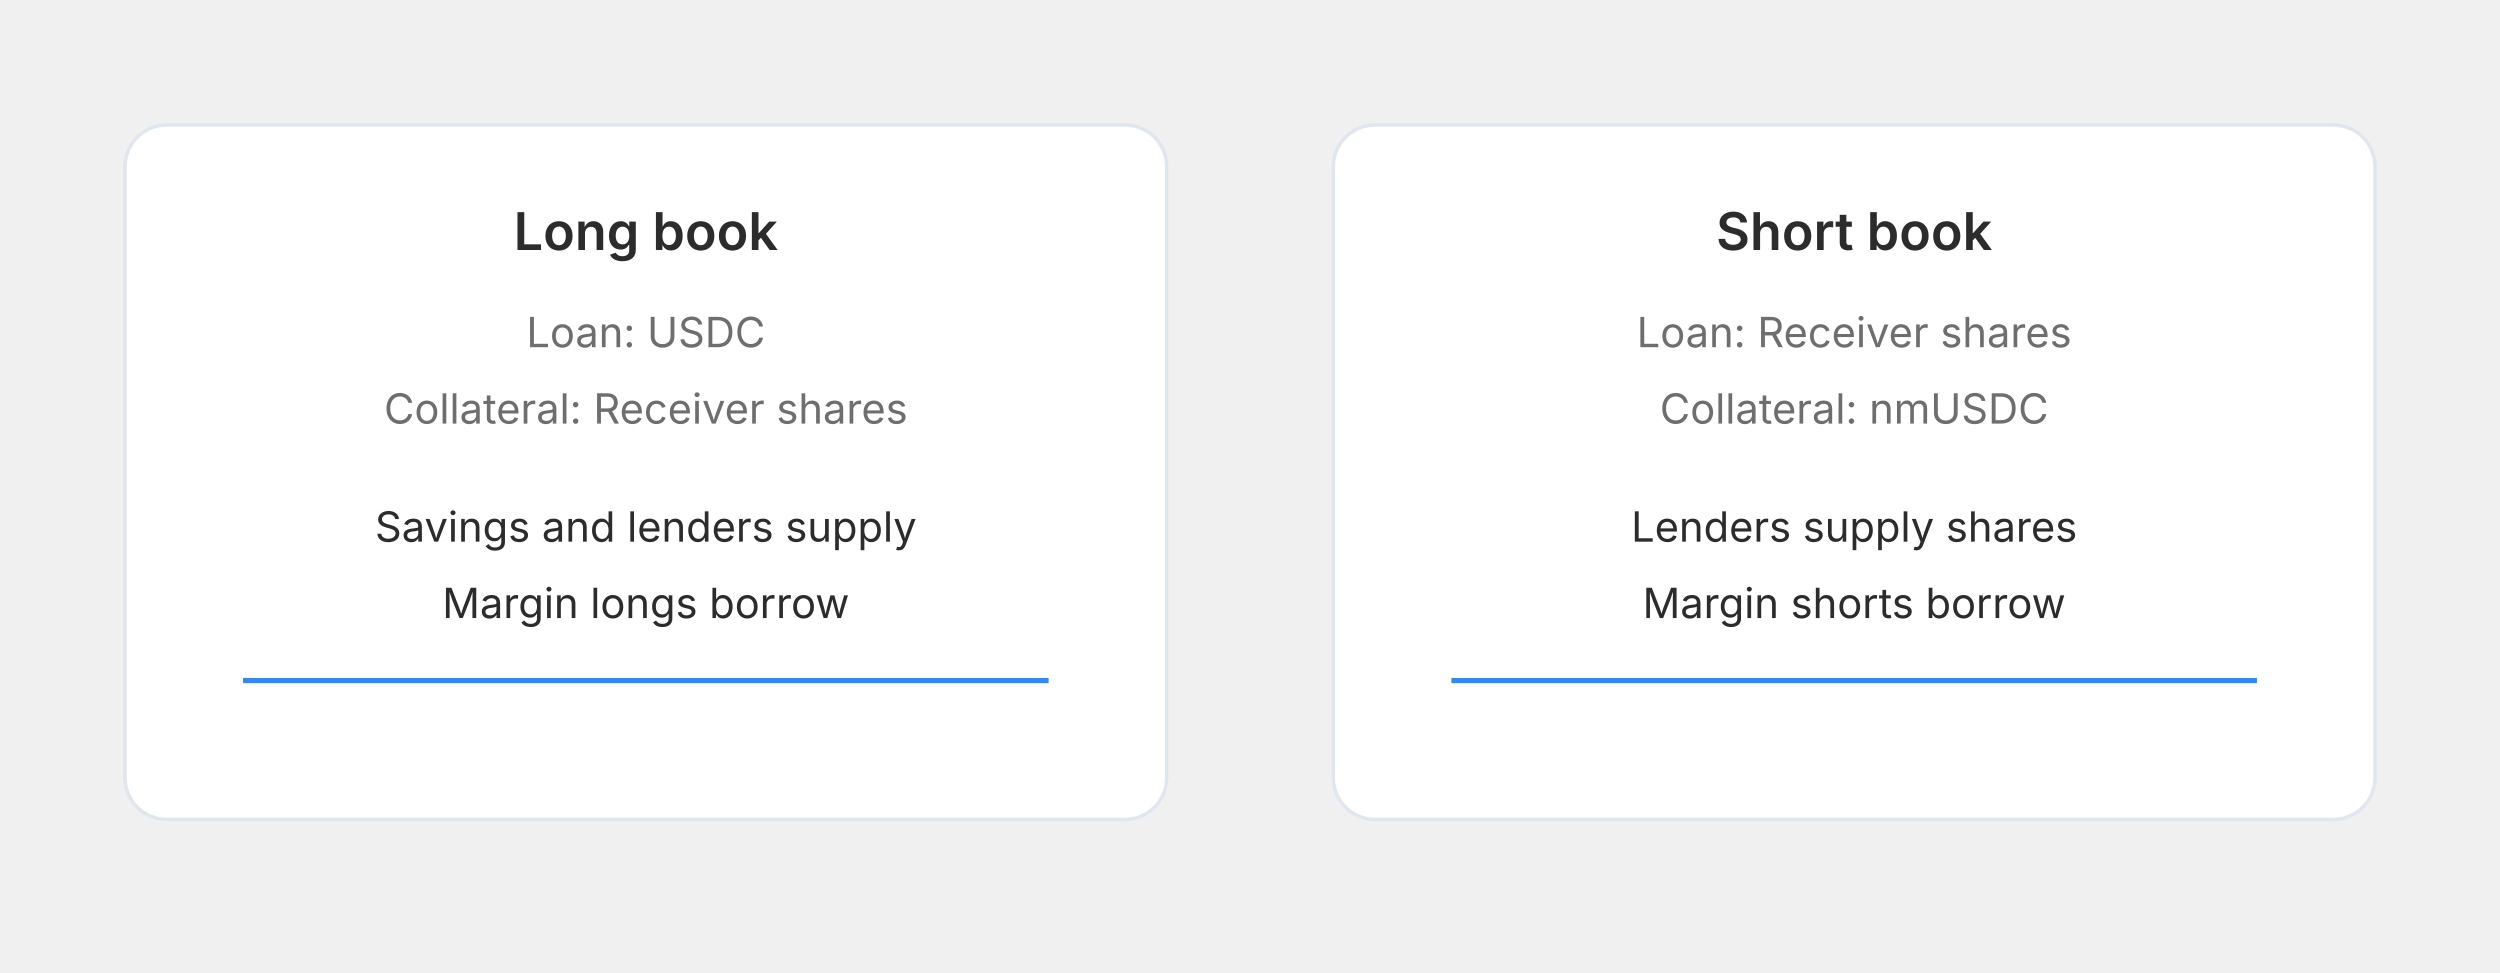
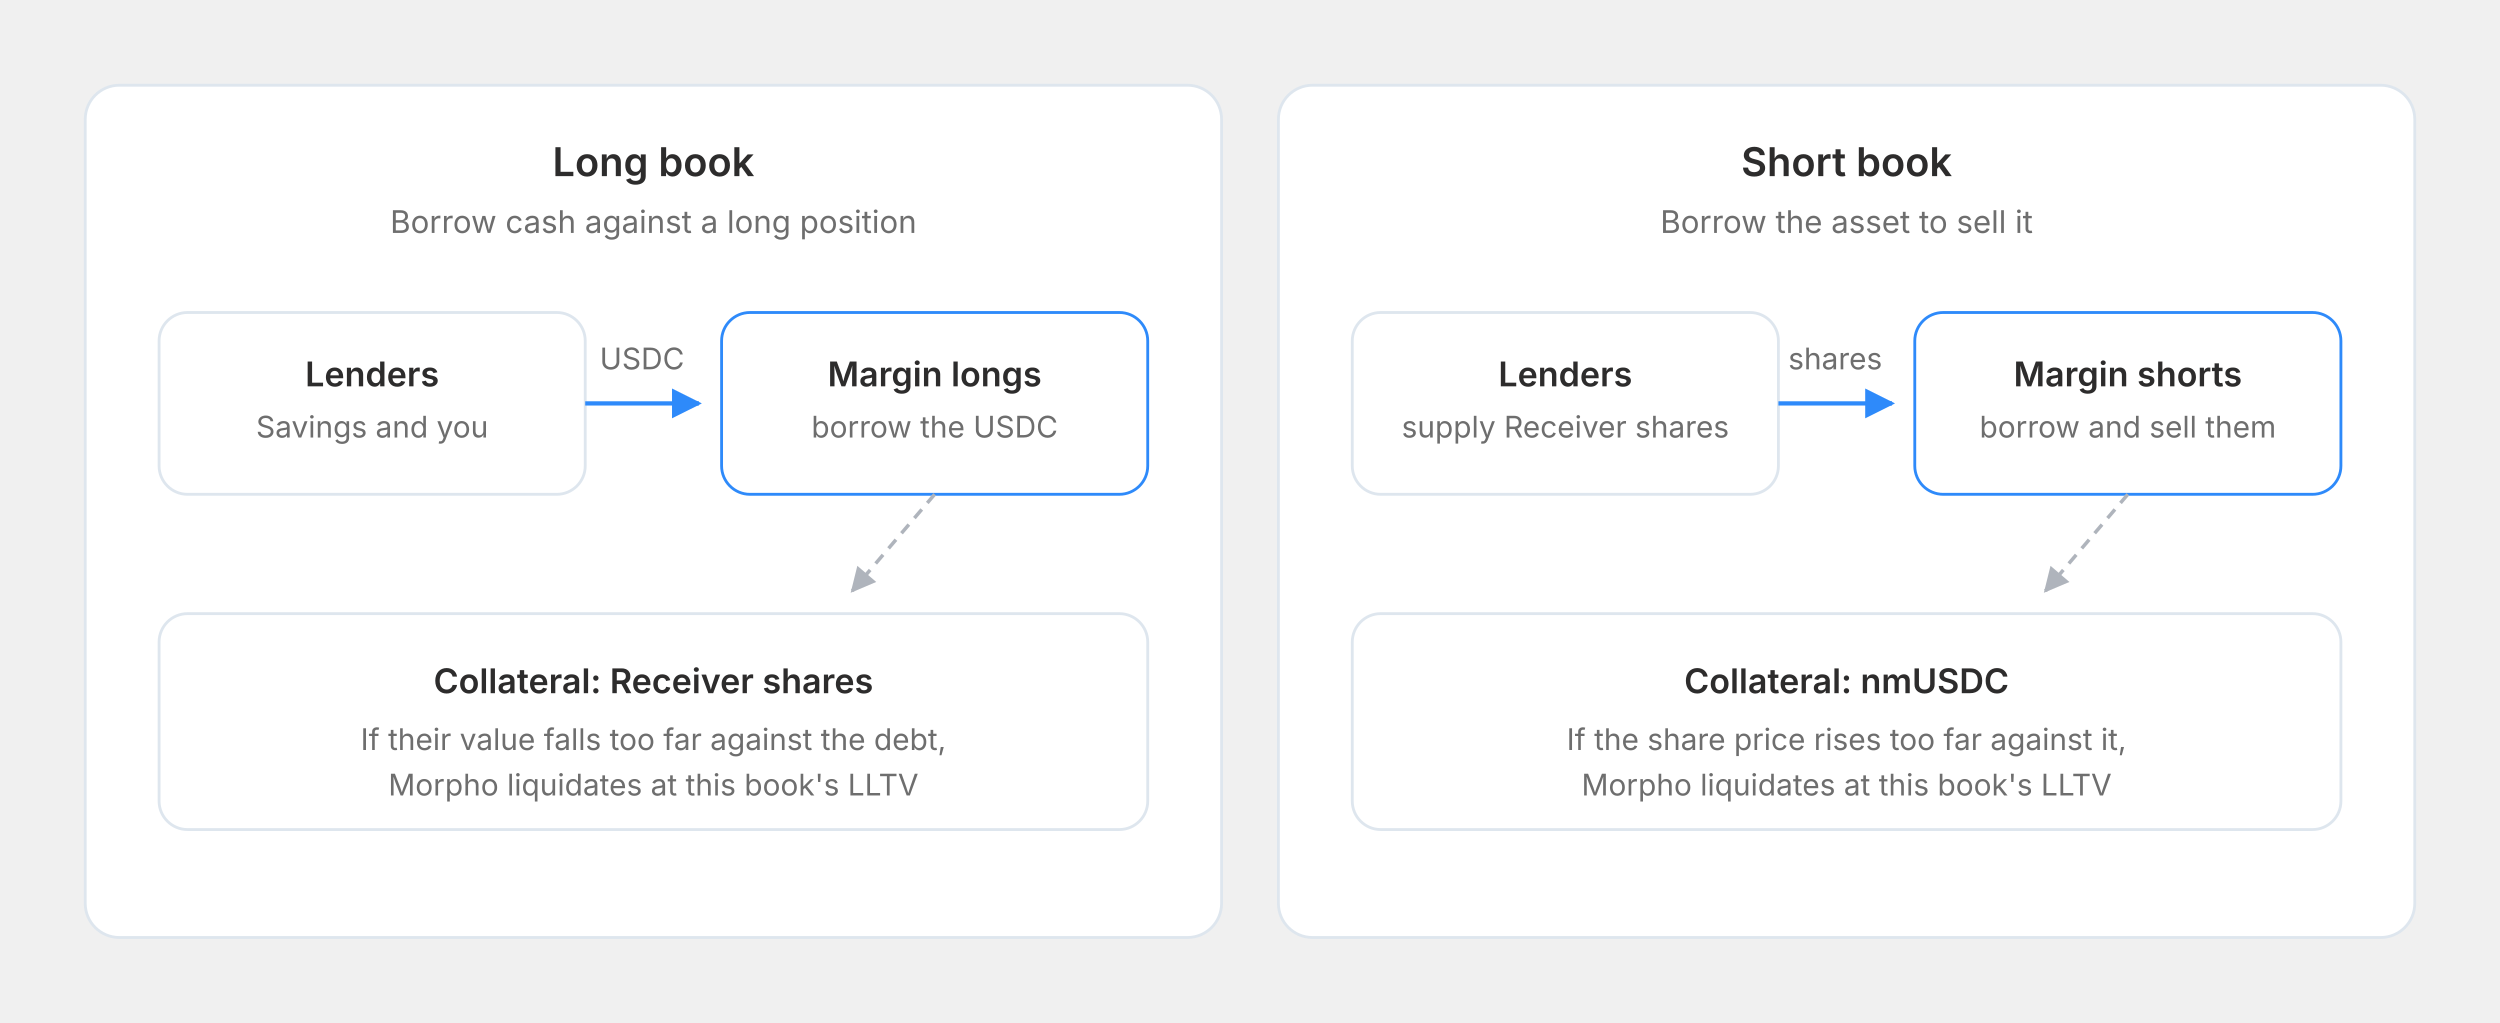
- <svg xmlns="http://www.w3.org/2000/svg" viewBox="0 0 720 280" role="img" aria-label="The long Morpho book lends USDC against Receiver shares. The short book lends Receiver shares against nmUSDC.">
-   <rect x="36" y="36" width="300" height="200" rx="12" fill="#ffffff" stroke="#dee6ee" />
-   <text x="186" y="72" text-anchor="middle" fill="#2d2c2c" font-size="15" font-weight="600" font-family="Inter, system-ui, -apple-system, sans-serif">Long book</text>
-   <text x="186" y="100" text-anchor="middle" fill="#6e6e6e" font-size="12" font-family="Inter, system-ui, -apple-system, sans-serif">Loan: USDC</text>
-   <text x="186" y="122" text-anchor="middle" fill="#6e6e6e" font-size="12" font-family="Inter, system-ui, -apple-system, sans-serif">Collateral: Receiver shares</text>
-   <text x="186" y="156" text-anchor="middle" fill="#2d2c2c" font-size="12" font-family="Inter, system-ui, -apple-system, sans-serif">Savings and lenders supply</text>
-   <text x="186" y="178" text-anchor="middle" fill="#2d2c2c" font-size="12" font-family="Inter, system-ui, -apple-system, sans-serif">Margin longs borrow</text>
-   <line x1="70" y1="196" x2="302" y2="196" stroke="#2e8afa" stroke-width="1.5" />
-   <rect x="384" y="36" width="300" height="200" rx="12" fill="#ffffff" stroke="#dee6ee" />
-   <text x="534" y="72" text-anchor="middle" fill="#2d2c2c" font-size="15" font-weight="600" font-family="Inter, system-ui, -apple-system, sans-serif">Short book</text>
-   <text x="534" y="100" text-anchor="middle" fill="#6e6e6e" font-size="12" font-family="Inter, system-ui, -apple-system, sans-serif">Loan: Receiver shares</text>
-   <text x="534" y="122" text-anchor="middle" fill="#6e6e6e" font-size="12" font-family="Inter, system-ui, -apple-system, sans-serif">Collateral: nmUSDC</text>
-   <text x="534" y="156" text-anchor="middle" fill="#2d2c2c" font-size="12" font-family="Inter, system-ui, -apple-system, sans-serif">Lenders supply shares</text>
-   <text x="534" y="178" text-anchor="middle" fill="#2d2c2c" font-size="12" font-family="Inter, system-ui, -apple-system, sans-serif">Margin shorts borrow</text>
-   <line x1="418" y1="196" x2="650" y2="196" stroke="#2e8afa" stroke-width="1.5" />
+ <svg xmlns="http://www.w3.org/2000/svg" viewBox="0 0 880 360" role="img" aria-label="Two Morpho books sit beside a Null market. The long book lends USDC against Receiver shares. The short book lends Receiver shares against nmUSDC.">
+   <defs>
+     <marker id="arrow" viewBox="0 0 10 10" refX="9" refY="5" markerWidth="7" markerHeight="7" orient="auto-start-reverse">
+       <path d="M0,0 L10,5 L0,10 z" fill="#2e8afa" />
+     </marker>
+     <marker id="arrowGray" viewBox="0 0 10 10" refX="9" refY="5" markerWidth="7" markerHeight="7" orient="auto-start-reverse">
+       <path d="M0,0 L10,5 L0,10 z" fill="#afb4bc" />
+     </marker>
+   </defs>
+   <rect x="30" y="30" width="400" height="300" rx="12" fill="#ffffff" stroke="#dee6ee" />
+   <text x="230" y="62" text-anchor="middle" fill="#2d2c2c" font-size="14" font-weight="600" font-family="Inter, system-ui, -apple-system, sans-serif">Long book</text>
+   <text x="230" y="82" text-anchor="middle" fill="#6e6e6e" font-size="11" font-family="Inter, system-ui, -apple-system, sans-serif">Borrow cash against a long position</text>
+   <rect x="56" y="110" width="150" height="64" rx="10" fill="#ffffff" stroke="#dee6ee" />
+   <text x="131" y="136" text-anchor="middle" fill="#2d2c2c" font-size="12" font-weight="600" font-family="Inter, system-ui, -apple-system, sans-serif">Lenders</text>
+   <text x="131" y="154" text-anchor="middle" fill="#6e6e6e" font-size="10.5" font-family="Inter, system-ui, -apple-system, sans-serif">Savings and you</text>
+   <rect x="254" y="110" width="150" height="64" rx="10" fill="#ffffff" stroke="#2e8afa" />
+   <text x="329" y="136" text-anchor="middle" fill="#2d2c2c" font-size="12" font-weight="600" font-family="Inter, system-ui, -apple-system, sans-serif">Margin longs</text>
+   <text x="329" y="154" text-anchor="middle" fill="#6e6e6e" font-size="10.5" font-family="Inter, system-ui, -apple-system, sans-serif">borrow the USDC</text>
+   <line x1="206" y1="142" x2="246" y2="142" stroke="#2e8afa" stroke-width="1.5" marker-end="url(#arrow)" />
+   <text x="226" y="130" text-anchor="middle" fill="#6e6e6e" font-size="10.5" font-family="Inter, system-ui, -apple-system, sans-serif">USDC</text>
+   <rect x="56" y="216" width="348" height="76" rx="10" fill="#ffffff" stroke="#dee6ee" />
+   <text x="230" y="244" text-anchor="middle" fill="#2d2c2c" font-size="12" font-weight="600" font-family="Inter, system-ui, -apple-system, sans-serif">Collateral: Receiver shares</text>
+   <text x="230" y="264" text-anchor="middle" fill="#6e6e6e" font-size="10.5" font-family="Inter, system-ui, -apple-system, sans-serif">If their value falls too far against the debt,</text>
+   <text x="230" y="280" text-anchor="middle" fill="#6e6e6e" font-size="10.5" font-family="Inter, system-ui, -apple-system, sans-serif">Morpho liquidates at this book's LLTV</text>
+   <path d="M329,174 L300,208" fill="none" stroke="#afb4bc" stroke-width="1.25" stroke-dasharray="4 3" marker-end="url(#arrowGray)" />
+   <rect x="450" y="30" width="400" height="300" rx="12" fill="#ffffff" stroke="#dee6ee" />
+   <text x="650" y="62" text-anchor="middle" fill="#2d2c2c" font-size="14" font-weight="600" font-family="Inter, system-ui, -apple-system, sans-serif">Short book</text>
+   <text x="650" y="82" text-anchor="middle" fill="#6e6e6e" font-size="11" font-family="Inter, system-ui, -apple-system, sans-serif">Borrow the asset to sell it</text>
+   <rect x="476" y="110" width="150" height="64" rx="10" fill="#ffffff" stroke="#dee6ee" />
+   <text x="551" y="136" text-anchor="middle" fill="#2d2c2c" font-size="12" font-weight="600" font-family="Inter, system-ui, -apple-system, sans-serif">Lenders</text>
+   <text x="551" y="154" text-anchor="middle" fill="#6e6e6e" font-size="10.5" font-family="Inter, system-ui, -apple-system, sans-serif">supply Receiver shares</text>
+   <rect x="674" y="110" width="150" height="64" rx="10" fill="#ffffff" stroke="#2e8afa" />
+   <text x="749" y="136" text-anchor="middle" fill="#2d2c2c" font-size="12" font-weight="600" font-family="Inter, system-ui, -apple-system, sans-serif">Margin shorts</text>
+   <text x="749" y="154" text-anchor="middle" fill="#6e6e6e" font-size="10.5" font-family="Inter, system-ui, -apple-system, sans-serif">borrow and sell them</text>
+   <line x1="626" y1="142" x2="666" y2="142" stroke="#2e8afa" stroke-width="1.5" marker-end="url(#arrow)" />
+   <text x="646" y="130" text-anchor="middle" fill="#6e6e6e" font-size="10.5" font-family="Inter, system-ui, -apple-system, sans-serif">shares</text>
+   <rect x="476" y="216" width="348" height="76" rx="10" fill="#ffffff" stroke="#dee6ee" />
+   <text x="650" y="244" text-anchor="middle" fill="#2d2c2c" font-size="12" font-weight="600" font-family="Inter, system-ui, -apple-system, sans-serif">Collateral: nmUSDC</text>
+   <text x="650" y="264" text-anchor="middle" fill="#6e6e6e" font-size="10.5" font-family="Inter, system-ui, -apple-system, sans-serif">If the share price rises too far against it,</text>
+   <text x="650" y="280" text-anchor="middle" fill="#6e6e6e" font-size="10.5" font-family="Inter, system-ui, -apple-system, sans-serif">Morpho liquidates at this book's LLTV</text>
+   <path d="M749,174 L720,208" fill="none" stroke="#afb4bc" stroke-width="1.25" stroke-dasharray="4 3" marker-end="url(#arrowGray)" />
</svg>
